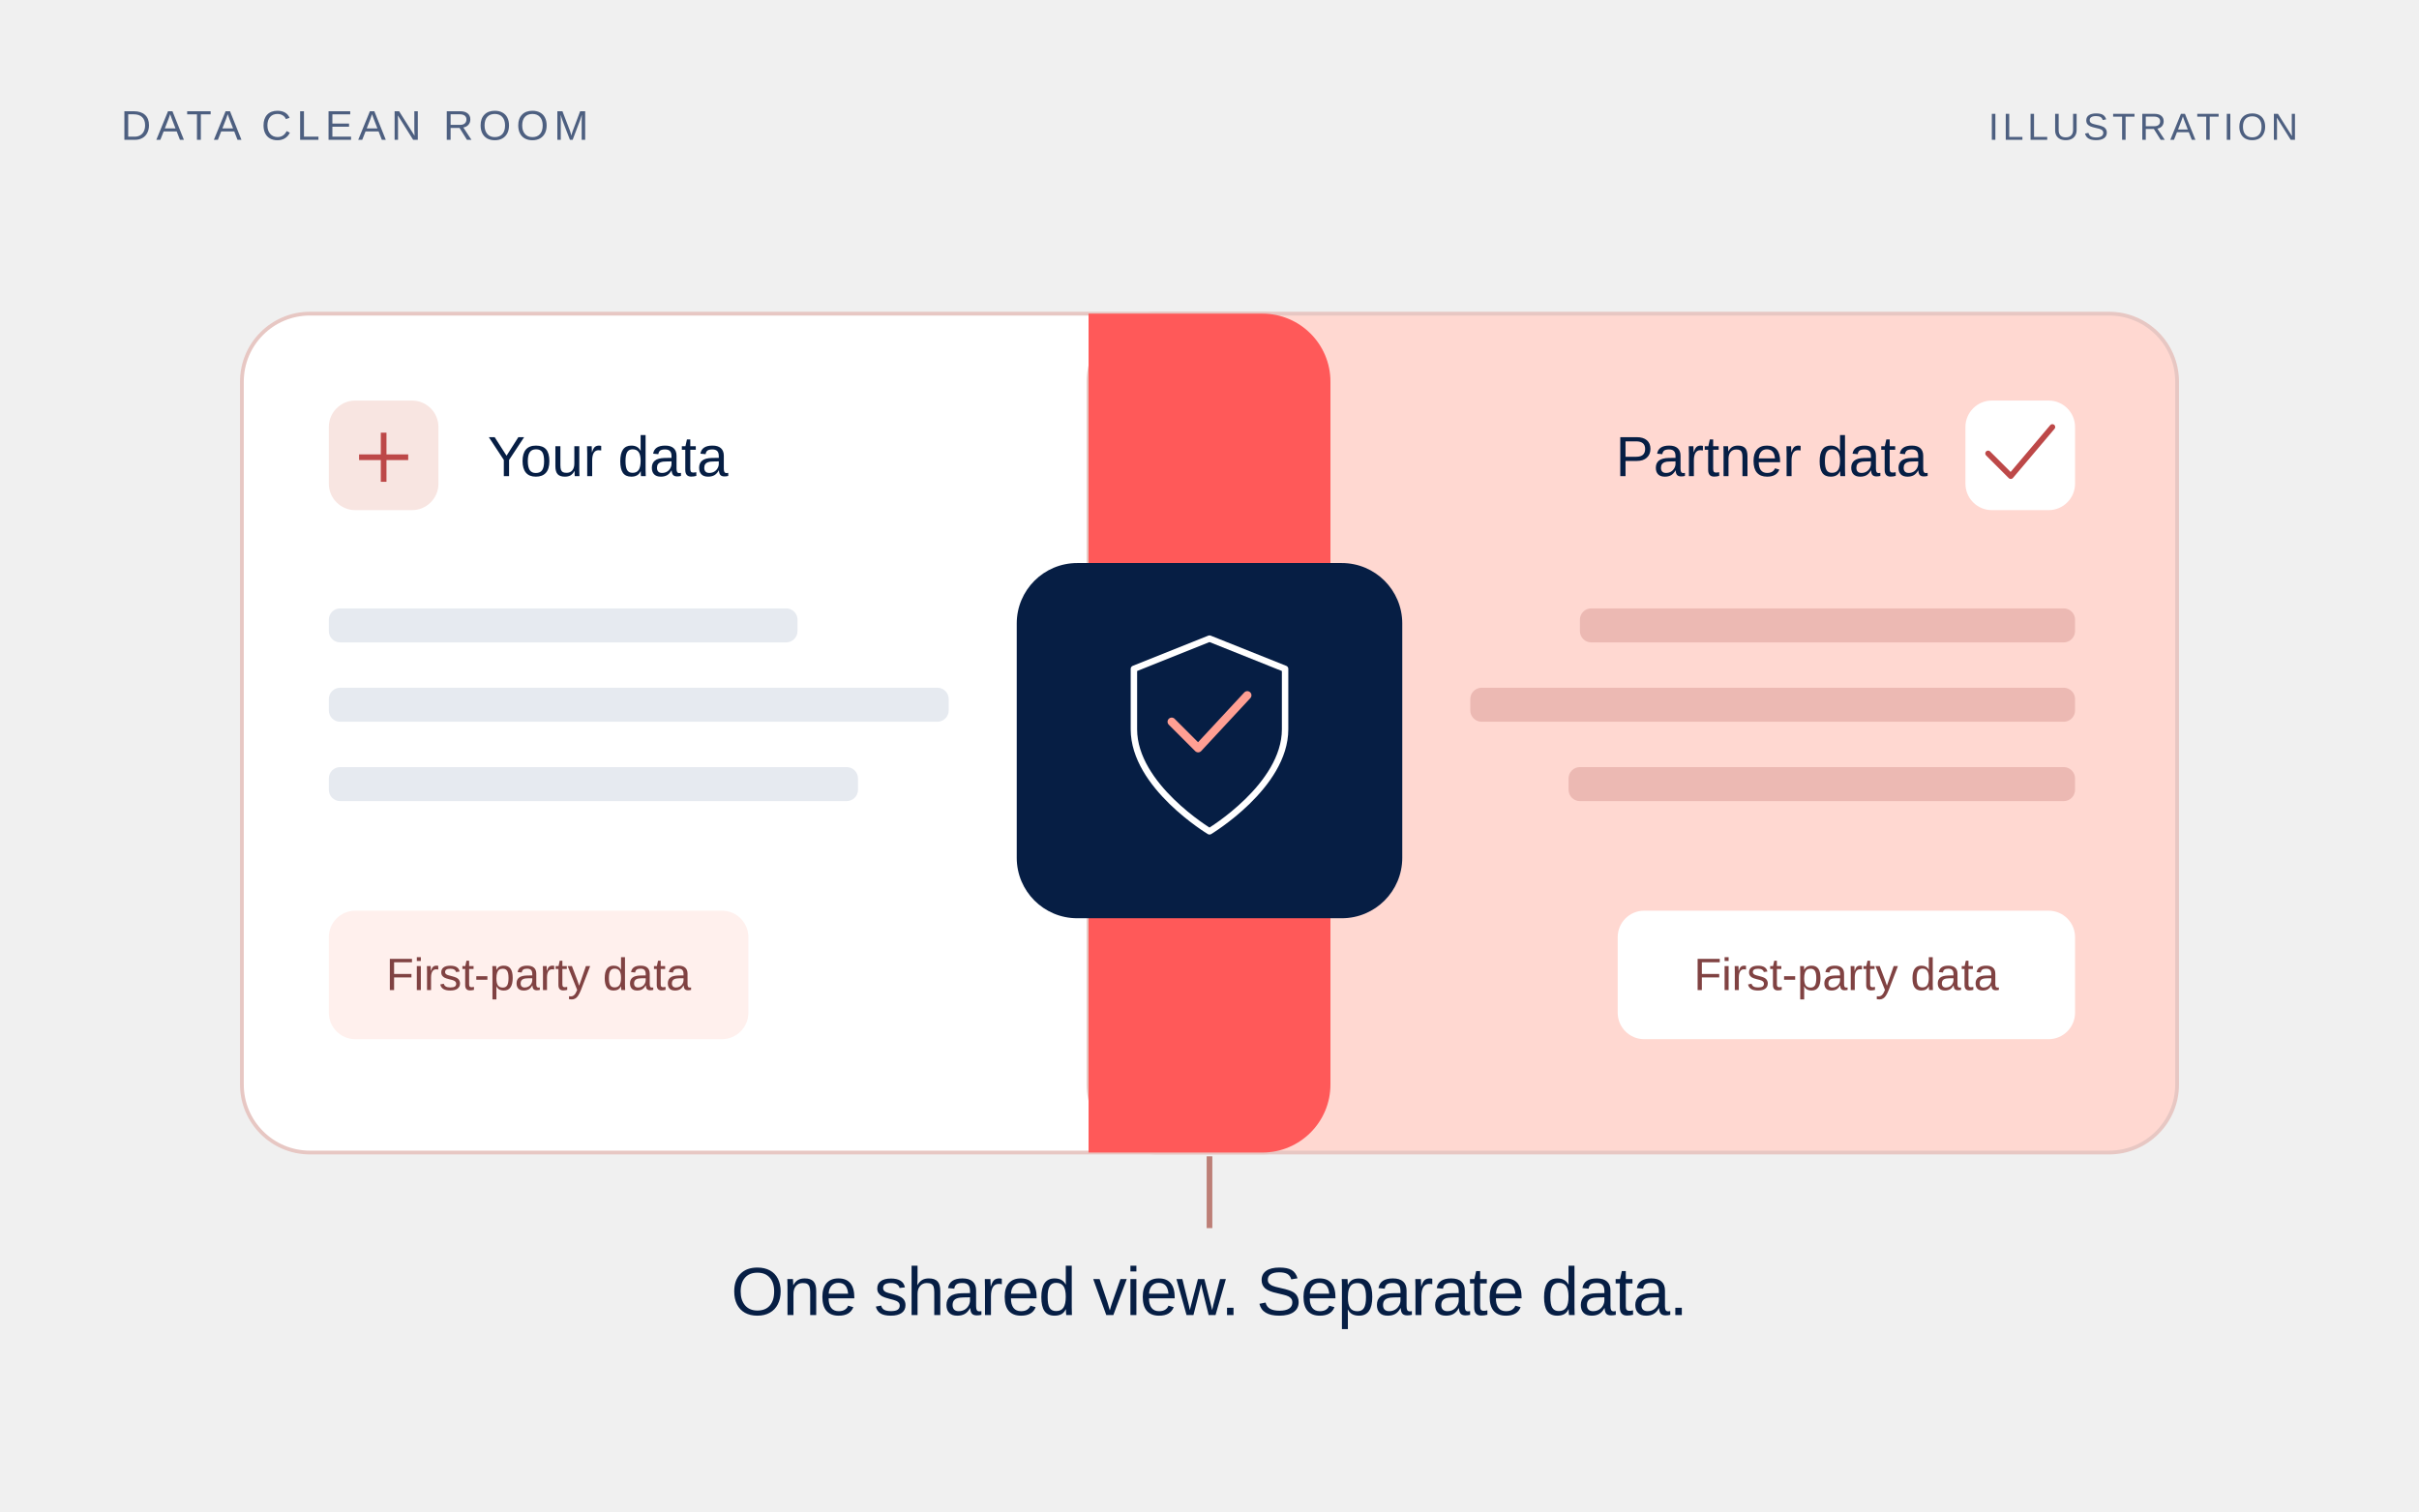
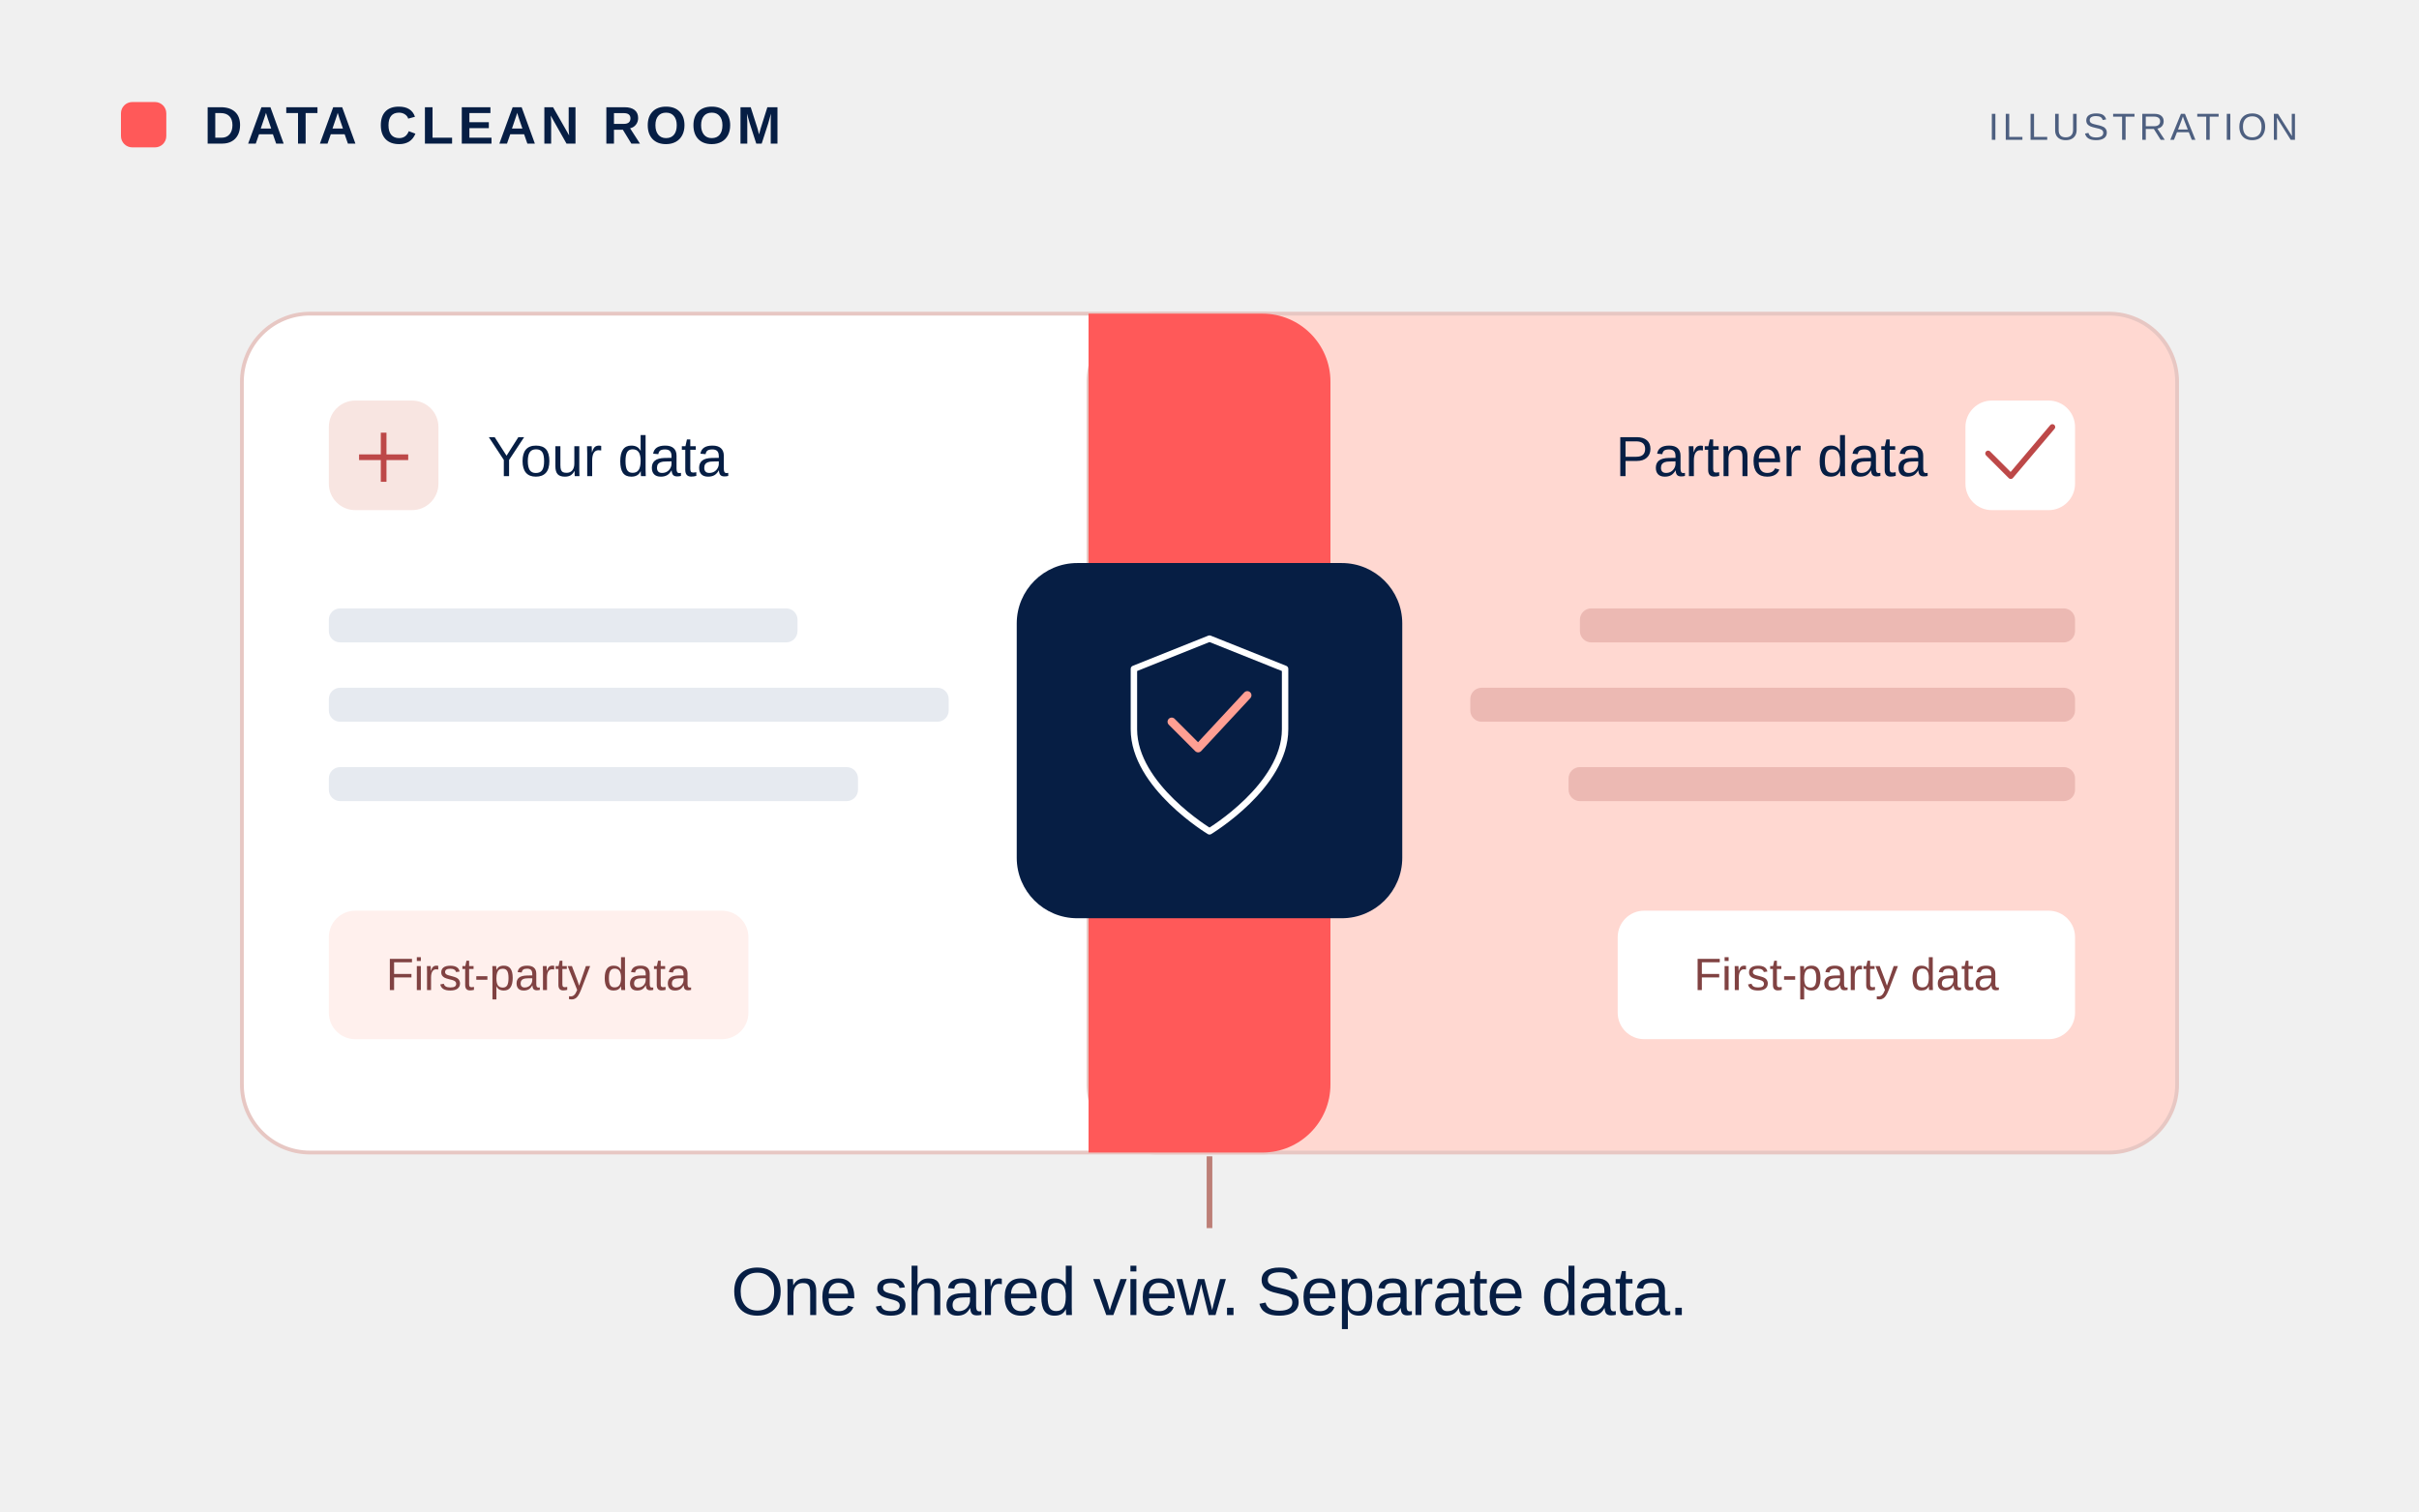
<svg xmlns="http://www.w3.org/2000/svg" width="640" height="400" viewBox="0 0 640 400" fill="none">
  <g font-family="Arial,Helvetica,sans-serif">
-     <text x="32" y="37" fill="#4D5F80" font-size="11" letter-spacing="1.4">DATA CLEAN ROOM</text>
+     <rect x="32" y="27" width="12" height="12" rx="3" fill="#FF5959" />
+     <text x="54" y="38" fill="#061E44" font-family="'DM Sans',Arial,Helvetica,sans-serif" font-size="14" font-weight="700" letter-spacing="1.2">DATA CLEAN ROOM</text>
    <text x="608" y="37" text-anchor="end" fill="#4D5F80" font-size="10" letter-spacing="1">ILLUSTRATION</text>
    <rect x="64" y="83" width="288" height="222" rx="18" fill="white" stroke="#E7C7C3" />
    <rect x="288" y="83" width="288" height="222" rx="18" fill="#FFD8D1" stroke="#E7C7C3" />
    <path d="M288 83h46a18 18 0 0 1 18 18v186a18 18 0 0 1-18 18h-46V83Z" fill="#FF5959" />
    <rect x="87" y="106" width="29" height="29" rx="7" fill="#F8E5E1" />
    <path d="M95 121h13m-6.5-6.5v13" stroke="#BD4848" stroke-width="1.5" />
    <text x="129" y="126" fill="#061E44" font-size="15">Your data</text>
    <rect x="87" y="161" width="124" height="9" rx="3" fill="#E6EAF0" />
    <rect x="87" y="182" width="164" height="9" rx="3" fill="#E6EAF0" />
    <rect x="87" y="203" width="140" height="9" rx="3" fill="#E6EAF0" />
    <rect x="87" y="241" width="111" height="34" rx="7" fill="#FFF0ED" />
    <text x="142.5" y="262" text-anchor="middle" fill="#804242" font-size="12">First-party data</text>
    <rect x="520" y="106" width="29" height="29" rx="7" fill="white" />
    <path d="m526 120 6 6 11-13" stroke="#BD4848" stroke-width="1.5" stroke-linecap="round" stroke-linejoin="round" />
    <text x="510" y="126" text-anchor="end" fill="#061E44" font-size="15">Partner data</text>
    <rect x="418" y="161" width="131" height="9" rx="3" fill="#ECB9B3" />
    <rect x="389" y="182" width="160" height="9" rx="3" fill="#ECB9B3" />
    <rect x="415" y="203" width="134" height="9" rx="3" fill="#ECB9B3" />
    <rect x="428" y="241" width="121" height="34" rx="7" fill="white" />
    <text x="488.5" y="262" text-anchor="middle" fill="#804242" font-size="12">First-party data</text>
    <rect x="269" y="149" width="102" height="94" rx="16" fill="#061E44" />
    <path d="M320 169 340 177v16c0 15-20 27-20 27s-20-12-20-27v-16l20-8Z" stroke="white" stroke-width="1.7" stroke-linejoin="round" />
    <path d="m310 191 7 7 13-14" stroke="#FF9F93" stroke-width="2.2" stroke-linecap="round" stroke-linejoin="round" />
    <path d="M320 306v19" stroke="#BD7F77" stroke-width="1.5" />
    <text x="320" y="348" text-anchor="middle" fill="#061E44" font-size="18" letter-spacing="-.3">One shared view. Separate data.</text>
  </g>
</svg>
